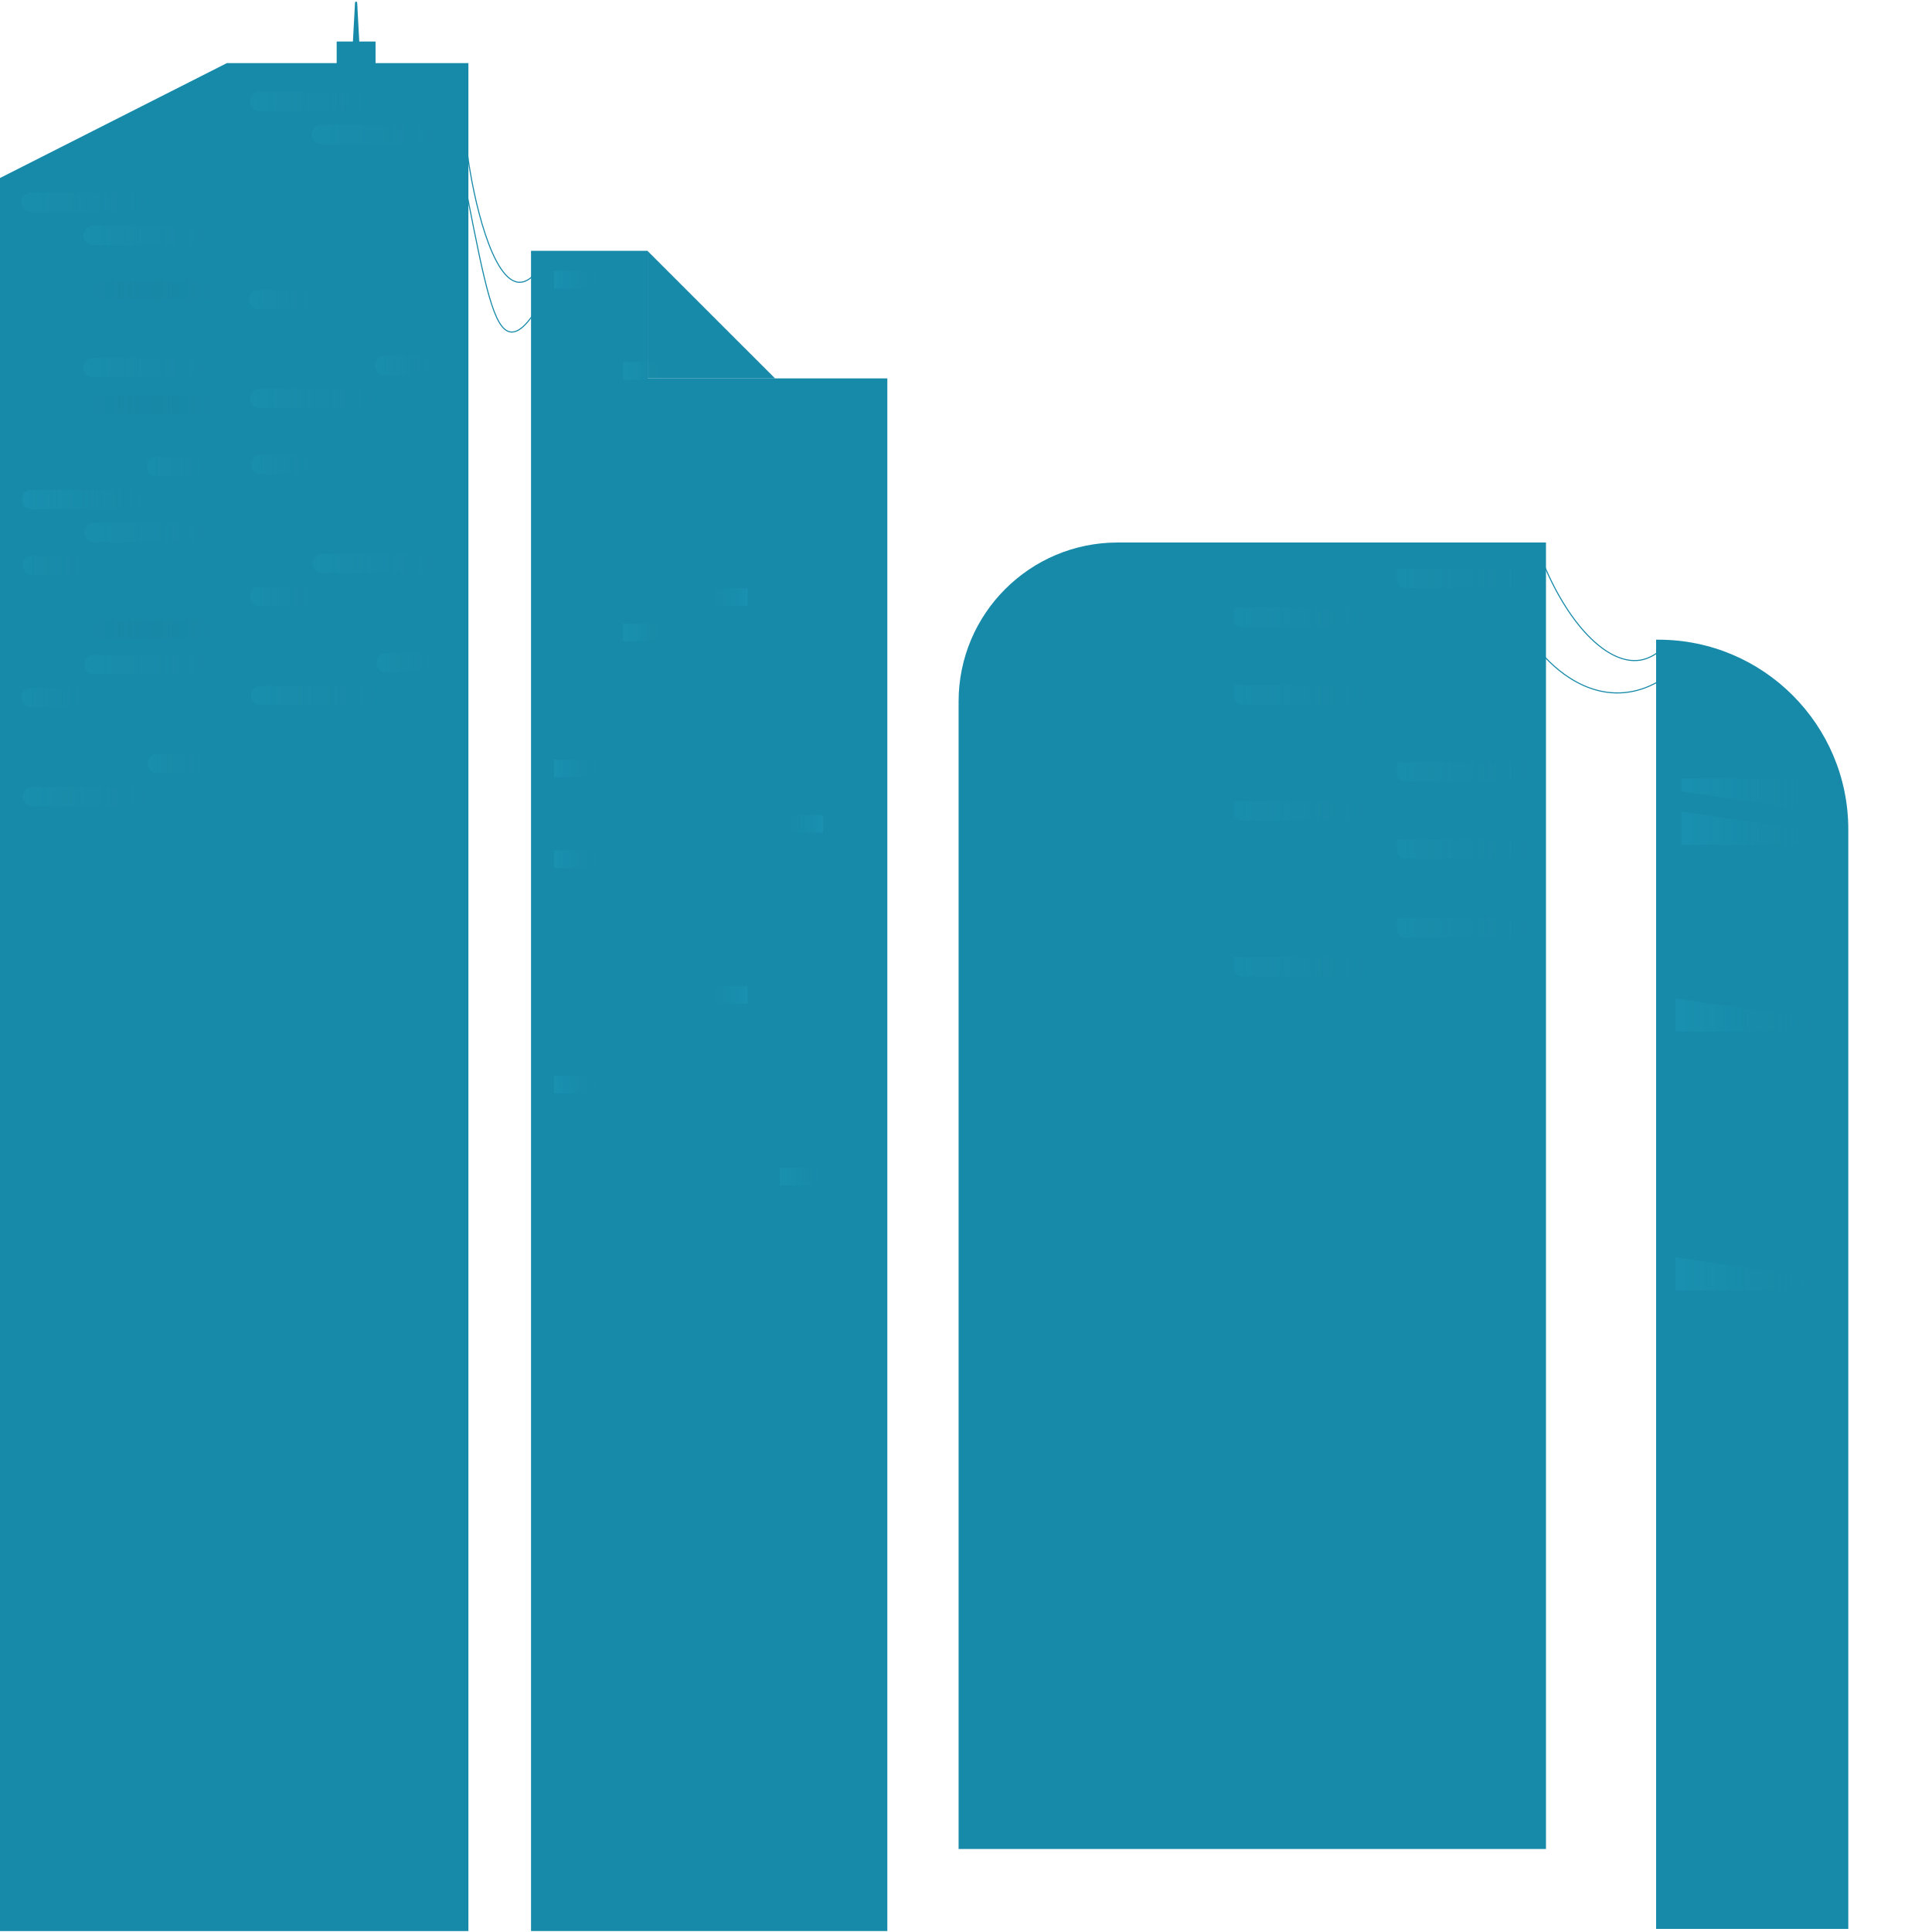
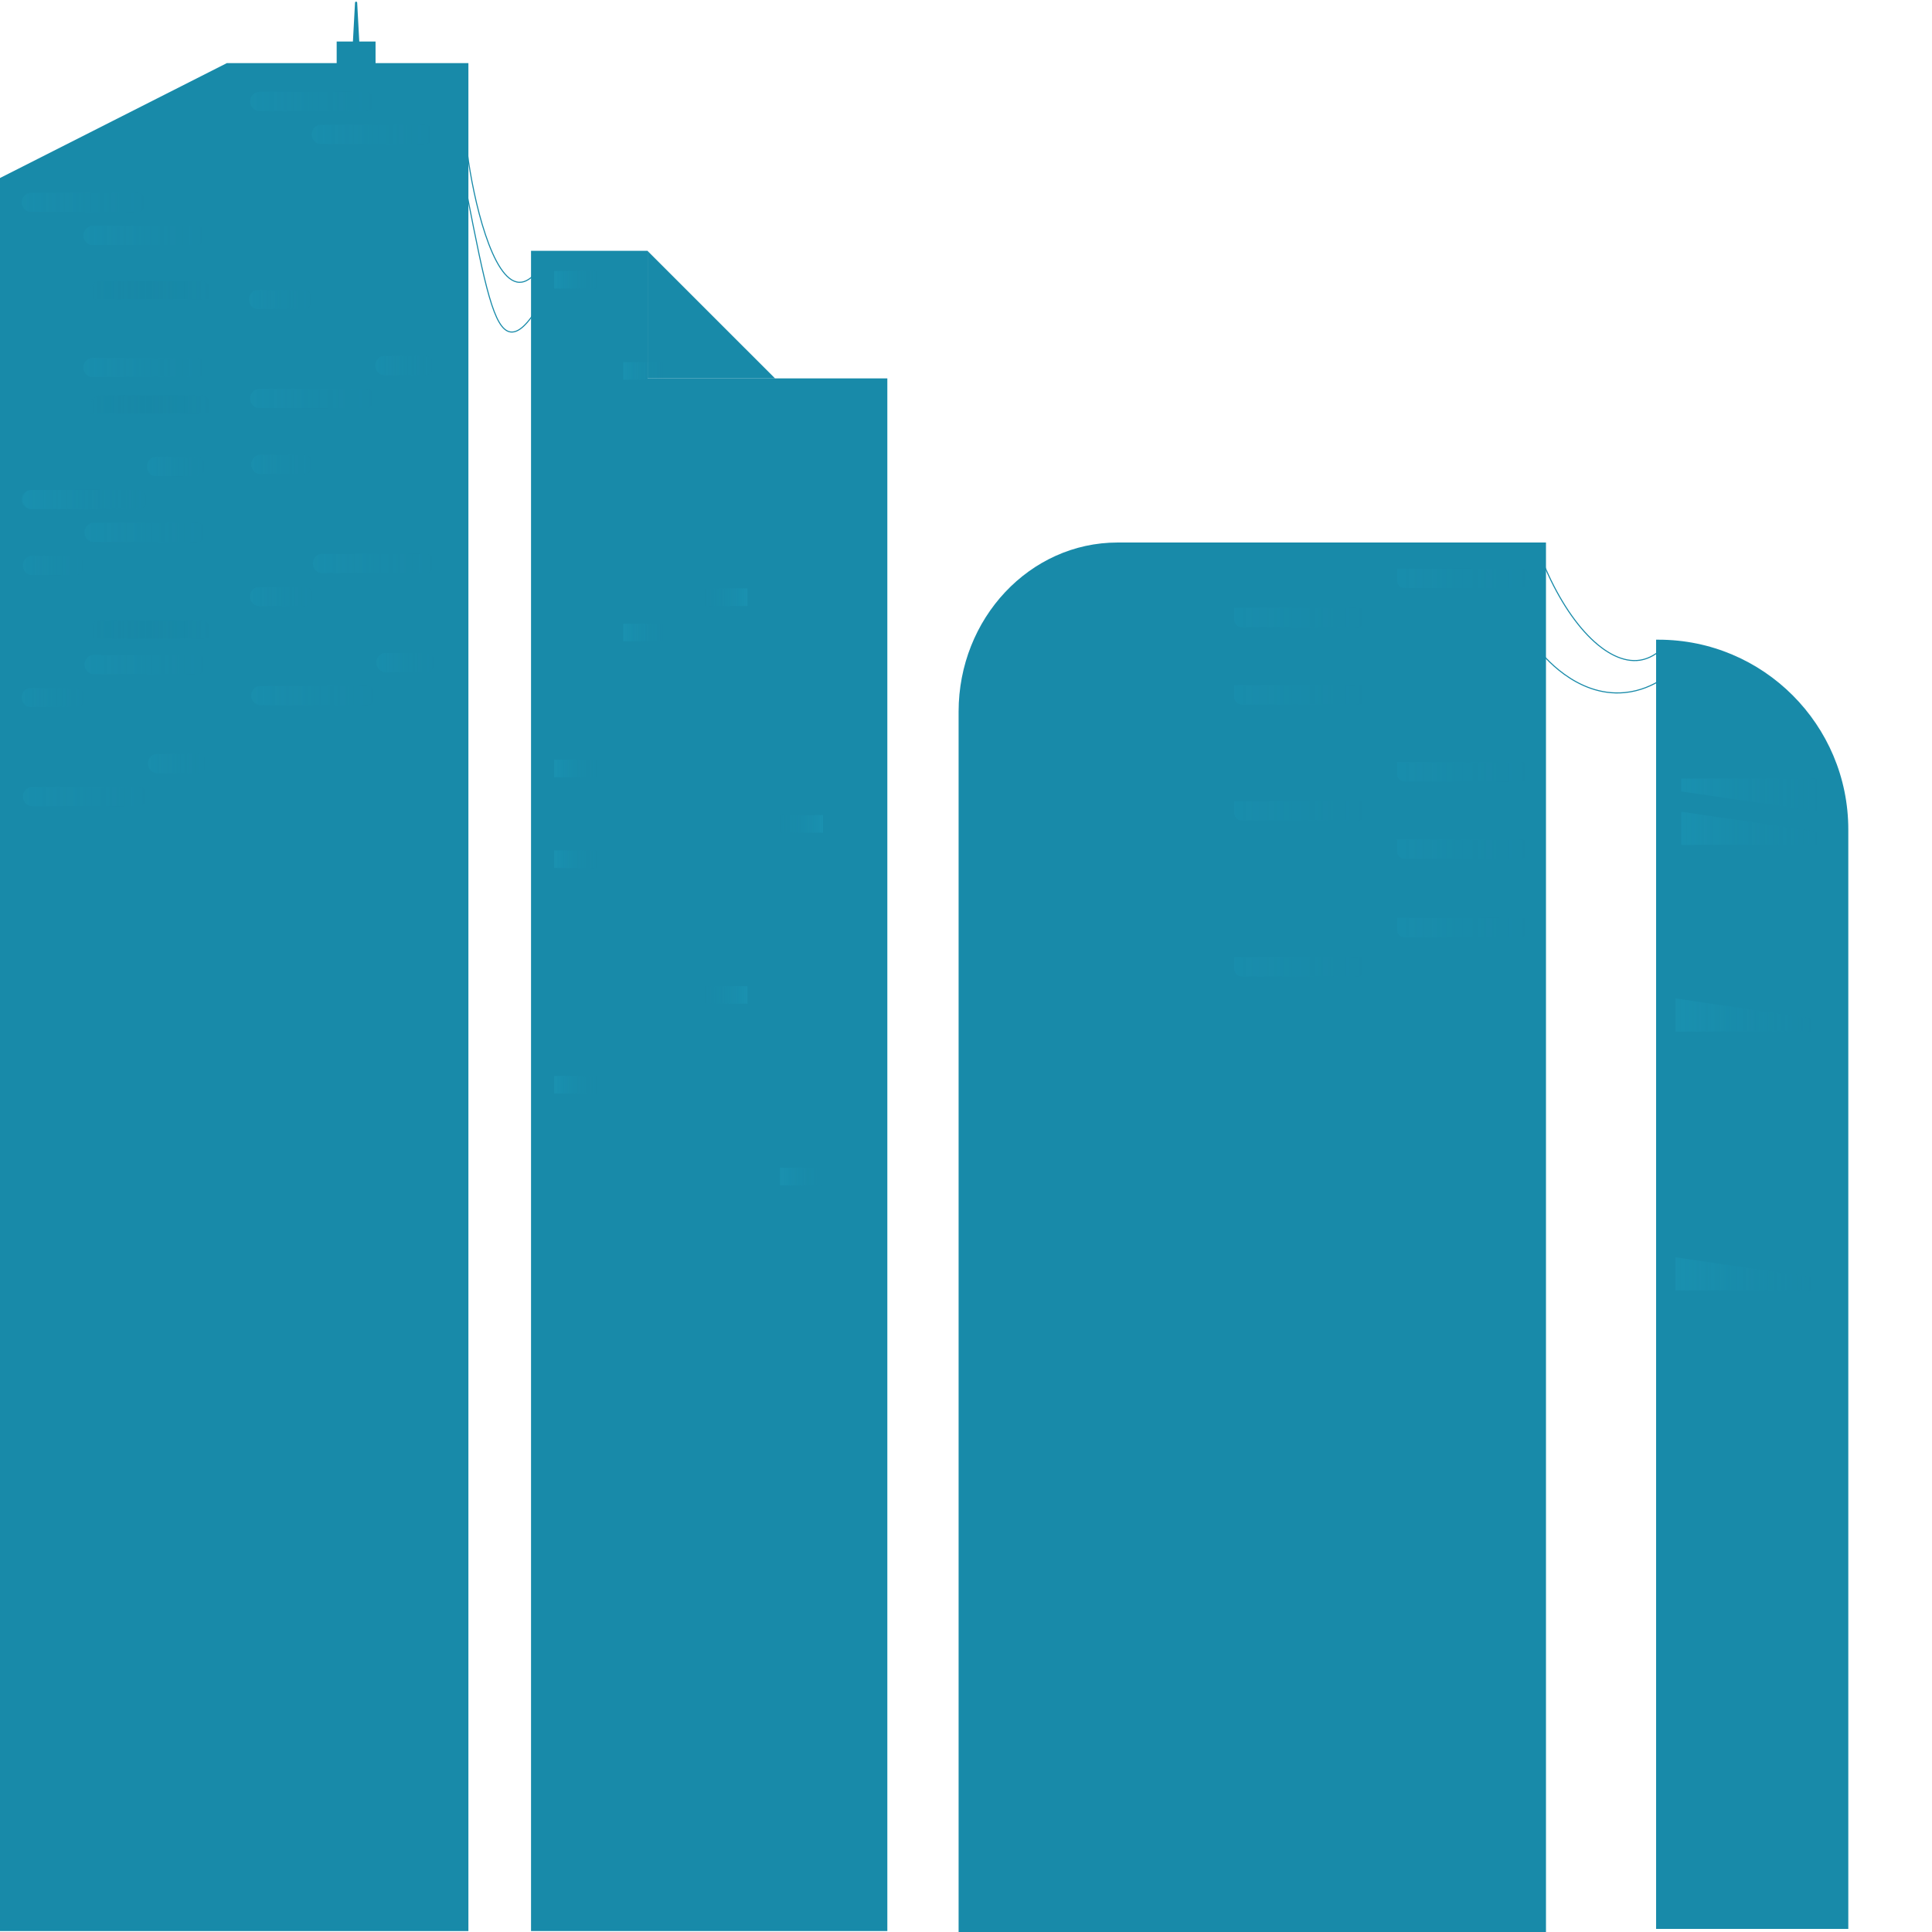
<svg xmlns="http://www.w3.org/2000/svg" width="671" height="671" viewBox="0 0 671 671" fill="none">
  <path d="M161.55 25.29C161.05 32.05 160.84 41.67 162.3 53.04C164.37 69.15 170.96 97.66 180.3 98.04C182.34 98.12 185.25 96.9 188.92 90.92" stroke="#188AA9" stroke-width="0.37" stroke-miterlimit="10" />
  <path d="M160.05 56.04C160.54 58.76 161.3 62.95 162.3 68.04C168.38 99.02 171.53 114.52 177.3 115.29C179.22 115.54 182.33 114.36 187.05 106.29" stroke="#188AA9" stroke-width="0.37" stroke-miterlimit="10" />
  <path d="M535.05 193.29C544.17 216.6 558.18 230.99 569.55 229.29C571.67 228.97 574.24 228.01 577.05 225.54" stroke="#188AA9" stroke-width="0.37" stroke-miterlimit="10" />
  <path d="M534.3 225.54C535.36 226.94 547.22 242.19 564.3 240.54C569.76 240.01 574.1 237.91 577.05 236.04" stroke="#188AA9" stroke-width="0.37" stroke-miterlimit="10" />
  <path d="M575.18 222.17H576C612.39 222.17 641.93 251.71 641.93 288.1V669.92H575.18V222.17Z" fill="#188AA9" />
  <g opacity="0.21">
    <path opacity="0.6" d="M629.9 353.8V358.28H581.92V346.77L629.9 353.8Z" fill="url(#paint0_linear_893_26)" />
    <path opacity="0.6" d="M581.92 392.19V387.71H629.9V399.22L581.92 392.19Z" fill="url(#paint1_linear_893_26)" />
    <path opacity="0.6" d="M629.9 406.26V410.74H581.92V399.22L629.9 406.26Z" fill="url(#paint2_linear_893_26)" />
    <path opacity="0.6" d="M629.87 443.7V448.17H581.89V436.66L629.87 443.7Z" fill="url(#paint3_linear_893_26)" />
  </g>
  <g opacity="0.21">
    <path opacity="0.6" d="M583.92 274.88V270.4H631.9V281.92L583.92 274.88Z" fill="url(#paint4_linear_893_26)" />
    <path opacity="0.6" d="M631.9 288.96V293.43H583.92V281.92L631.9 288.96Z" fill="url(#paint5_linear_893_26)" />
  </g>
-   <path d="M388.14 188.42H536.93V642.17H332.93V243.63C332.93 213.16 357.67 188.42 388.14 188.42Z" fill="#188AA9" />
+   <path d="M 388.14 188.42 L 536.93 188.42 L 536.93 671.404 L 332.93 671.404 L 332.93 247.188 C 332.93 214.754 357.67 188.42 388.14 188.42 Z" fill="#188AA9" style="" />
  <g opacity="0.07">
    <path d="M485.18 197.53H530.93V201.57C530.93 203.05 529.73 204.25 528.25 204.25H487.86C486.38 204.25 485.18 203.05 485.18 201.57V197.53Z" fill="url(#paint6_linear_893_26)" />
    <path d="M487.86 271.4C486.38 271.4 485.18 270.2 485.18 268.72V264.68H530.93V268.72C530.93 270.2 529.73 271.4 528.25 271.4" fill="url(#paint7_linear_893_26)" />
    <path d="M485.18 291.55H530.93V295.59C530.93 297.07 529.73 298.27 528.25 298.27H487.86C486.38 298.27 485.18 297.07 485.18 295.59V291.55Z" fill="url(#paint8_linear_893_26)" />
    <path d="M485.18 318.83H530.93V322.87C530.93 324.35 529.73 325.55 528.25 325.55H487.86C486.38 325.55 485.18 324.35 485.18 322.87V318.83Z" fill="url(#paint9_linear_893_26)" />
  </g>
  <g opacity="0.07">
    <path d="M428.66 211.13H474.41V215.17C474.41 216.65 473.21 217.85 471.73 217.85H431.34C429.86 217.85 428.66 216.65 428.66 215.17V211.13Z" fill="url(#paint10_linear_893_26)" />
    <path d="M428.66 237.99H474.41V242.03C474.41 243.51 473.21 244.71 471.73 244.71H431.34C429.86 244.71 428.66 243.51 428.66 242.03V237.99Z" fill="url(#paint11_linear_893_26)" />
    <path d="M428.66 278.28H474.41V282.32C474.41 283.8 473.21 285 471.73 285H431.34C429.86 285 428.66 283.8 428.66 282.32V278.28Z" fill="url(#paint12_linear_893_26)" />
    <path d="M428.66 332.43H474.41V336.47C474.41 337.95 473.21 339.15 471.73 339.15H431.34C429.86 339.15 428.66 337.95 428.66 336.47V332.43Z" fill="url(#paint13_linear_893_26)" />
  </g>
  <path d="M308.18 131.42V670.67H184.43V87.11H224.93V131.42H308.18Z" fill="#188AA9" />
  <path d="M269.18 131.42H224.93V87.17L269.18 131.42Z" fill="#188AA9" />
  <g opacity="0.35">
    <path opacity="0.39" d="M207.33 94.11H192.43V100.22H207.33V94.11Z" fill="url(#paint14_linear_893_26)" />
    <path opacity="0.39" d="M231.33 125.78H216.43V131.89H231.33V125.78Z" fill="url(#paint15_linear_893_26)" />
    <path opacity="0.39" d="M231.33 216.61H216.43V222.72H231.33V216.61Z" fill="url(#paint16_linear_893_26)" />
    <path opacity="0.39" d="M207.33 263.85H192.43V269.96H207.33V263.85Z" fill="url(#paint17_linear_893_26)" />
    <path opacity="0.39" d="M207.33 295.35H192.43V301.46H207.33V295.35Z" fill="url(#paint18_linear_893_26)" />
    <path opacity="0.39" d="M207.33 373.67H192.43V379.78H207.33V373.67Z" fill="url(#paint19_linear_893_26)" />
    <path opacity="0.39" d="M270.95 411.69H285.85V405.58H270.95V411.69Z" fill="url(#paint20_linear_893_26)" />
    <path opacity="0.39" d="M244.7 348.61H259.6V342.5H244.7V348.61Z" fill="url(#paint21_linear_893_26)" />
    <path opacity="0.39" d="M270.95 289.2H285.85V283.09H270.95V289.2Z" fill="url(#paint22_linear_893_26)" />
    <path opacity="0.39" d="M244.7 210.46H259.6V204.35H244.7V210.46Z" fill="url(#paint23_linear_893_26)" />
  </g>
  <path d="M162.68 21.92V670.67H-0.07V61.86L78.79 21.92H162.68Z" fill="#188AA9" />
  <g opacity="0.19">
    <g opacity="0.4">
      <path d="M130.35 138.41C130.35 136.58 128.97 135.09 127.27 135.09H89.96C88.26 135.09 86.88 136.58 86.88 138.41C86.88 140.24 88.26 141.73 89.96 141.73H127.27C128.97 141.73 130.35 140.24 130.35 138.41Z" fill="url(#paint24_linear_893_26)" />
      <path d="M150.68 126.95C150.68 125.12 149.3 123.63 147.6 123.63H133.42C131.72 123.63 130.34 125.12 130.34 126.95C130.34 128.78 131.72 130.27 133.42 130.27H147.6C149.3 130.27 150.68 128.78 150.68 126.95Z" fill="url(#paint25_linear_893_26)" />
      <path d="M108.52 104.02C108.52 102.19 107.14 100.7 105.44 100.7H89.55C87.85 100.7 86.47 102.19 86.47 104.02C86.47 105.85 87.85 107.34 89.55 107.34H105.44C107.14 107.34 108.52 105.85 108.52 104.02Z" fill="url(#paint26_linear_893_26)" />
      <path d="M150.68 46.69C150.68 44.86 149.3 43.37 147.6 43.37H111.36C109.66 43.37 108.28 44.86 108.28 46.69C108.28 48.52 109.66 50.01 111.36 50.01H147.6C149.3 50.01 150.68 48.52 150.68 46.69Z" fill="url(#paint27_linear_893_26)" />
      <path d="M130.27 35.23C130.27 33.4 128.89 31.91 127.19 31.91H89.96C88.26 31.91 86.88 33.4 86.88 35.23C86.88 37.06 88.26 38.55 89.96 38.55H127.19C128.89 38.55 130.27 37.06 130.27 35.23Z" fill="url(#paint28_linear_893_26)" />
    </g>
    <g opacity="0.4">
      <path d="M130.72 241.57C130.72 239.74 129.34 238.25 127.64 238.25H90.33C88.63 238.25 87.25 239.74 87.25 241.57C87.25 243.4 88.63 244.89 90.33 244.89H127.64C129.34 244.89 130.72 243.4 130.72 241.57Z" fill="url(#paint29_linear_893_26)" />
      <path d="M151.06 230.11C151.06 228.28 149.68 226.79 147.98 226.79H133.8C132.1 226.79 130.72 228.28 130.72 230.11C130.72 231.94 132.1 233.43 133.8 233.43H147.98C149.68 233.43 151.06 231.94 151.06 230.11Z" fill="url(#paint30_linear_893_26)" />
      <path d="M108.9 207.17C108.9 205.34 107.52 203.85 105.82 203.85H89.93C88.23 203.85 86.85 205.34 86.85 207.17C86.85 209 88.23 210.49 89.93 210.49H105.82C107.52 210.49 108.9 209 108.9 207.17Z" fill="url(#paint31_linear_893_26)" />
      <path d="M151.06 195.71C151.06 193.88 149.68 192.39 147.98 192.39H111.74C110.04 192.39 108.66 193.88 108.66 195.71C108.66 197.54 110.04 199.03 111.74 199.03H147.98C149.68 199.03 151.06 197.54 151.06 195.71Z" fill="url(#paint32_linear_893_26)" />
      <path d="M108.66 161.31C108.66 159.48 107.28 157.99 105.58 157.99H90.34C88.64 157.99 87.26 159.48 87.26 161.31C87.26 163.14 88.64 164.63 90.34 164.63H105.58C107.28 164.63 108.66 163.14 108.66 161.31Z" fill="url(#paint33_linear_893_26)" />
    </g>
    <g opacity="0.4">
      <path d="M51.03 173.49C51.03 171.66 49.65 170.17 47.95 170.17H10.64C8.94 170.17 7.56 171.66 7.56 173.49C7.56 175.32 8.94 176.81 10.64 176.81H47.95C49.65 176.81 51.03 175.32 51.03 173.49Z" fill="url(#paint34_linear_893_26)" />
      <path d="M71.37 162.03C71.37 160.2 69.99 158.71 68.29 158.71H54.11C52.41 158.71 51.03 160.2 51.03 162.03C51.03 163.86 52.41 165.35 54.11 165.35H68.29C69.99 165.35 71.37 163.86 71.37 162.03Z" fill="url(#paint35_linear_893_26)" />
      <path d="M71.37 127.63C71.37 125.8 69.99 124.31 68.29 124.31H32.05C30.35 124.31 28.97 125.8 28.97 127.63C28.97 129.46 30.35 130.95 32.05 130.95H68.29C69.99 130.95 71.37 129.46 71.37 127.63Z" fill="url(#paint36_linear_893_26)" />
      <path d="M71.37 81.77C71.37 79.94 69.99 78.45 68.29 78.45H32.05C30.35 78.45 28.97 79.94 28.97 81.77C28.97 83.6 30.35 85.09 32.05 85.09H68.29C69.99 85.09 71.37 83.6 71.37 81.77Z" fill="url(#paint37_linear_893_26)" />
      <path d="M50.96 70.3C50.96 68.47 49.58 66.98 47.88 66.98H10.65C8.95 66.98 7.57 68.47 7.57 70.3C7.57 72.13 8.95 73.62 10.65 73.62H47.88C49.58 73.62 50.96 72.13 50.96 70.3Z" fill="url(#paint38_linear_893_26)" />
    </g>
    <g opacity="0.4">
      <path d="M51.41 276.65C51.41 274.82 50.03 273.33 48.33 273.33H11.02C9.32 273.33 7.94 274.82 7.94 276.65C7.94 278.48 9.32 279.97 11.02 279.97H48.33C50.03 279.97 51.41 278.48 51.41 276.65Z" fill="url(#paint39_linear_893_26)" />
      <path d="M71.75 265.18C71.75 263.35 70.37 261.86 68.67 261.86H54.49C52.79 261.86 51.41 263.35 51.41 265.18C51.41 267.01 52.79 268.5 54.49 268.5H68.67C70.37 268.5 71.75 267.01 71.75 265.18Z" fill="url(#paint40_linear_893_26)" />
      <path d="M29.59 242.25C29.59 240.42 28.21 238.93 26.51 238.93H10.62C8.92 238.93 7.54 240.42 7.54 242.25C7.54 244.08 8.92 245.57 10.62 245.57H26.51C28.21 245.57 29.59 244.08 29.59 242.25Z" fill="url(#paint41_linear_893_26)" />
      <path d="M71.75 230.79C71.75 228.96 70.37 227.47 68.67 227.47H32.43C30.73 227.47 29.35 228.96 29.35 230.79C29.35 232.62 30.73 234.11 32.43 234.11H68.67C70.37 234.11 71.75 232.62 71.75 230.79Z" fill="url(#paint42_linear_893_26)" />
      <path d="M29.35 196.39C29.35 194.56 27.97 193.07 26.27 193.07H11.03C9.33 193.07 7.95 194.56 7.95 196.39C7.95 198.22 9.33 199.71 11.03 199.71H26.27C27.97 199.71 29.35 198.22 29.35 196.39Z" fill="url(#paint43_linear_893_26)" />
      <path d="M71.75 184.92C71.75 183.09 70.37 181.6 68.67 181.6H32.43C30.73 181.6 29.35 183.09 29.35 184.92C29.35 186.75 30.73 188.24 32.43 188.24H68.67C70.37 188.24 71.75 186.75 71.75 184.92Z" fill="url(#paint44_linear_893_26)" />
      <path d="M51.34 173.46C51.34 171.63 49.96 170.14 48.26 170.14H11.03C9.33 170.14 7.95 171.63 7.95 173.46C7.95 175.29 9.33 176.78 11.03 176.78H48.26C49.96 176.78 51.34 175.29 51.34 173.46Z" fill="url(#paint45_linear_893_26)" />
    </g>
  </g>
  <path d="M130.43 14.42H116.93V24.92H130.43V14.42Z" fill="#188AA9" />
  <path d="M122.49 15.92L123.3 0.92C123.32 0.46 124.03 0.46 124.05 0.92L124.86 15.92C124.91 17.56 122.44 17.57 122.48 15.92H122.49Z" fill="#188AA9" />
  <g opacity="0.22">
    <path opacity="0.6" d="M35.15 97.54H69.68C71.81 97.54 73.55 99.27 73.55 101.41V103.95H31.28V101.41C31.28 99.28 33.01 97.54 35.15 97.54Z" fill="url(#paint46_linear_893_26)" />
    <path opacity="0.6" d="M35.15 137.24H69.68C71.81 137.24 73.55 138.97 73.55 141.11V143.65H31.28V141.11C31.28 138.98 33.01 137.24 35.15 137.24Z" fill="url(#paint47_linear_893_26)" />
    <path opacity="0.6" d="M35.15 215.37H69.68C71.81 215.37 73.55 217.1 73.55 219.24V221.78H31.28V219.24C31.28 217.11 33.01 215.37 35.15 215.37Z" fill="url(#paint48_linear_893_26)" />
  </g>
  <defs>
    <linearGradient id="paint0_linear_893_26" x1="581.92" y1="352.52" x2="629.9" y2="352.52" gradientUnits="userSpaceOnUse">
      <stop stop-color="#24BDDE" />
      <stop offset="1" stop-color="#188AA9" stop-opacity="0" />
    </linearGradient>
    <linearGradient id="paint1_linear_893_26" x1="-139.001" y1="393.47" x2="-138.001" y2="393.47" gradientUnits="userSpaceOnUse">
      <stop stop-color="#24BDDE" />
      <stop offset="1" stop-color="#188AA9" stop-opacity="0" />
    </linearGradient>
    <linearGradient id="paint2_linear_893_26" x1="-139.001" y1="404.98" x2="-138.001" y2="404.98" gradientUnits="userSpaceOnUse">
      <stop stop-color="#24BDDE" />
      <stop offset="1" stop-color="#188AA9" stop-opacity="0" />
    </linearGradient>
    <linearGradient id="paint3_linear_893_26" x1="581.89" y1="442.42" x2="629.87" y2="442.42" gradientUnits="userSpaceOnUse">
      <stop stop-color="#24BDDE" />
      <stop offset="1" stop-color="#188AA9" stop-opacity="0" />
    </linearGradient>
    <linearGradient id="paint4_linear_893_26" x1="583.92" y1="276.16" x2="631.9" y2="276.16" gradientUnits="userSpaceOnUse">
      <stop stop-color="#24BDDE" />
      <stop offset="1" stop-color="#188AA9" stop-opacity="0" />
    </linearGradient>
    <linearGradient id="paint5_linear_893_26" x1="583.92" y1="287.68" x2="631.9" y2="287.68" gradientUnits="userSpaceOnUse">
      <stop stop-color="#24BDDE" />
      <stop offset="1" stop-color="#188AA9" stop-opacity="0" />
    </linearGradient>
    <linearGradient id="paint6_linear_893_26" x1="485.18" y1="200.89" x2="530.93" y2="200.89" gradientUnits="userSpaceOnUse">
      <stop stop-color="#24BDDE" />
      <stop offset="1" stop-color="#188AA9" stop-opacity="0" />
    </linearGradient>
    <linearGradient id="paint7_linear_893_26" x1="485.18" y1="268.05" x2="530.93" y2="268.05" gradientUnits="userSpaceOnUse">
      <stop stop-color="#24BDDE" />
      <stop offset="1" stop-color="#188AA9" stop-opacity="0" />
    </linearGradient>
    <linearGradient id="paint8_linear_893_26" x1="485.18" y1="294.91" x2="530.93" y2="294.91" gradientUnits="userSpaceOnUse">
      <stop stop-color="#24BDDE" />
      <stop offset="1" stop-color="#188AA9" stop-opacity="0" />
    </linearGradient>
    <linearGradient id="paint9_linear_893_26" x1="485.18" y1="322.19" x2="530.93" y2="322.19" gradientUnits="userSpaceOnUse">
      <stop stop-color="#24BDDE" />
      <stop offset="1" stop-color="#188AA9" stop-opacity="0" />
    </linearGradient>
    <linearGradient id="paint10_linear_893_26" x1="428.66" y1="214.48" x2="474.41" y2="214.48" gradientUnits="userSpaceOnUse">
      <stop stop-color="#24BDDE" />
      <stop offset="1" stop-color="#188AA9" stop-opacity="0" />
    </linearGradient>
    <linearGradient id="paint11_linear_893_26" x1="428.66" y1="241.35" x2="474.41" y2="241.35" gradientUnits="userSpaceOnUse">
      <stop stop-color="#24BDDE" />
      <stop offset="1" stop-color="#188AA9" stop-opacity="0" />
    </linearGradient>
    <linearGradient id="paint12_linear_893_26" x1="428.66" y1="281.64" x2="474.41" y2="281.64" gradientUnits="userSpaceOnUse">
      <stop stop-color="#24BDDE" />
      <stop offset="1" stop-color="#188AA9" stop-opacity="0" />
    </linearGradient>
    <linearGradient id="paint13_linear_893_26" x1="428.66" y1="335.78" x2="474.41" y2="335.78" gradientUnits="userSpaceOnUse">
      <stop stop-color="#24BDDE" />
      <stop offset="1" stop-color="#188AA9" stop-opacity="0" />
    </linearGradient>
    <linearGradient id="paint14_linear_893_26" x1="192.43" y1="97.17" x2="207.34" y2="97.17" gradientUnits="userSpaceOnUse">
      <stop stop-color="#24BDDE" />
      <stop offset="1" stop-color="#188AA9" stop-opacity="0" />
    </linearGradient>
    <linearGradient id="paint15_linear_893_26" x1="216.43" y1="128.84" x2="231.34" y2="128.84" gradientUnits="userSpaceOnUse">
      <stop stop-color="#24BDDE" />
      <stop offset="1" stop-color="#188AA9" stop-opacity="0" />
    </linearGradient>
    <linearGradient id="paint16_linear_893_26" x1="216.43" y1="219.66" x2="231.34" y2="219.66" gradientUnits="userSpaceOnUse">
      <stop stop-color="#24BDDE" />
      <stop offset="1" stop-color="#188AA9" stop-opacity="0" />
    </linearGradient>
    <linearGradient id="paint17_linear_893_26" x1="192.43" y1="266.9" x2="207.34" y2="266.9" gradientUnits="userSpaceOnUse">
      <stop stop-color="#24BDDE" />
      <stop offset="1" stop-color="#188AA9" stop-opacity="0" />
    </linearGradient>
    <linearGradient id="paint18_linear_893_26" x1="192.43" y1="298.4" x2="207.34" y2="298.4" gradientUnits="userSpaceOnUse">
      <stop stop-color="#24BDDE" />
      <stop offset="1" stop-color="#188AA9" stop-opacity="0" />
    </linearGradient>
    <linearGradient id="paint19_linear_893_26" x1="192.43" y1="376.73" x2="207.34" y2="376.73" gradientUnits="userSpaceOnUse">
      <stop stop-color="#24BDDE" />
      <stop offset="1" stop-color="#188AA9" stop-opacity="0" />
    </linearGradient>
    <linearGradient id="paint20_linear_893_26" x1="270.95" y1="408.63" x2="285.85" y2="408.63" gradientUnits="userSpaceOnUse">
      <stop stop-color="#24BDDE" />
      <stop offset="1" stop-color="#188AA9" stop-opacity="0" />
    </linearGradient>
    <linearGradient id="paint21_linear_893_26" x1="259.6" y1="345.56" x2="244.69" y2="345.56" gradientUnits="userSpaceOnUse">
      <stop stop-color="#24BDDE" />
      <stop offset="1" stop-color="#188AA9" stop-opacity="0" />
    </linearGradient>
    <linearGradient id="paint22_linear_893_26" x1="285.85" y1="286.15" x2="270.94" y2="286.15" gradientUnits="userSpaceOnUse">
      <stop stop-color="#24BDDE" />
      <stop offset="1" stop-color="#188AA9" stop-opacity="0" />
    </linearGradient>
    <linearGradient id="paint23_linear_893_26" x1="259.6" y1="207.4" x2="244.69" y2="207.4" gradientUnits="userSpaceOnUse">
      <stop stop-color="#24BDDE" />
      <stop offset="1" stop-color="#188AA9" stop-opacity="0" />
    </linearGradient>
    <linearGradient id="paint24_linear_893_26" x1="86.88" y1="138.42" x2="130.35" y2="138.42" gradientUnits="userSpaceOnUse">
      <stop stop-color="#24BDDE" />
      <stop offset="1" stop-color="#188AA9" stop-opacity="0" />
    </linearGradient>
    <linearGradient id="paint25_linear_893_26" x1="130.34" y1="126.95" x2="150.68" y2="126.95" gradientUnits="userSpaceOnUse">
      <stop stop-color="#24BDDE" />
      <stop offset="1" stop-color="#188AA9" stop-opacity="0" />
    </linearGradient>
    <linearGradient id="paint26_linear_893_26" x1="86.48" y1="104.02" x2="108.52" y2="104.02" gradientUnits="userSpaceOnUse">
      <stop stop-color="#24BDDE" />
      <stop offset="1" stop-color="#188AA9" stop-opacity="0" />
    </linearGradient>
    <linearGradient id="paint27_linear_893_26" x1="108.28" y1="46.69" x2="150.68" y2="46.69" gradientUnits="userSpaceOnUse">
      <stop stop-color="#24BDDE" />
      <stop offset="1" stop-color="#188AA9" stop-opacity="0" />
    </linearGradient>
    <linearGradient id="paint28_linear_893_26" x1="86.88" y1="35.23" x2="130.27" y2="35.23" gradientUnits="userSpaceOnUse">
      <stop stop-color="#24BDDE" />
      <stop offset="1" stop-color="#188AA9" stop-opacity="0" />
    </linearGradient>
    <linearGradient id="paint29_linear_893_26" x1="87.26" y1="241.57" x2="130.72" y2="241.57" gradientUnits="userSpaceOnUse">
      <stop stop-color="#24BDDE" />
      <stop offset="1" stop-color="#188AA9" stop-opacity="0" />
    </linearGradient>
    <linearGradient id="paint30_linear_893_26" x1="130.72" y1="230.11" x2="151.06" y2="230.11" gradientUnits="userSpaceOnUse">
      <stop stop-color="#24BDDE" />
      <stop offset="1" stop-color="#188AA9" stop-opacity="0" />
    </linearGradient>
    <linearGradient id="paint31_linear_893_26" x1="86.86" y1="207.17" x2="108.9" y2="207.17" gradientUnits="userSpaceOnUse">
      <stop stop-color="#24BDDE" />
      <stop offset="1" stop-color="#188AA9" stop-opacity="0" />
    </linearGradient>
    <linearGradient id="paint32_linear_893_26" x1="108.66" y1="195.71" x2="151.06" y2="195.71" gradientUnits="userSpaceOnUse">
      <stop stop-color="#24BDDE" />
      <stop offset="1" stop-color="#188AA9" stop-opacity="0" />
    </linearGradient>
    <linearGradient id="paint33_linear_893_26" x1="87.26" y1="161.31" x2="108.66" y2="161.31" gradientUnits="userSpaceOnUse">
      <stop stop-color="#24BDDE" />
      <stop offset="1" stop-color="#188AA9" stop-opacity="0" />
    </linearGradient>
    <linearGradient id="paint34_linear_893_26" x1="7.57" y1="173.5" x2="51.03" y2="173.5" gradientUnits="userSpaceOnUse">
      <stop stop-color="#24BDDE" />
      <stop offset="1" stop-color="#188AA9" stop-opacity="0" />
    </linearGradient>
    <linearGradient id="paint35_linear_893_26" x1="51.03" y1="162.03" x2="71.37" y2="162.03" gradientUnits="userSpaceOnUse">
      <stop stop-color="#24BDDE" />
      <stop offset="1" stop-color="#188AA9" stop-opacity="0" />
    </linearGradient>
    <linearGradient id="paint36_linear_893_26" x1="28.97" y1="127.63" x2="71.37" y2="127.63" gradientUnits="userSpaceOnUse">
      <stop stop-color="#24BDDE" />
      <stop offset="1" stop-color="#188AA9" stop-opacity="0" />
    </linearGradient>
    <linearGradient id="paint37_linear_893_26" x1="28.97" y1="81.77" x2="71.37" y2="81.77" gradientUnits="userSpaceOnUse">
      <stop stop-color="#24BDDE" />
      <stop offset="1" stop-color="#188AA9" stop-opacity="0" />
    </linearGradient>
    <linearGradient id="paint38_linear_893_26" x1="7.57" y1="70.3" x2="50.96" y2="70.3" gradientUnits="userSpaceOnUse">
      <stop stop-color="#24BDDE" />
      <stop offset="1" stop-color="#188AA9" stop-opacity="0" />
    </linearGradient>
    <linearGradient id="paint39_linear_893_26" x1="7.95" y1="276.65" x2="51.41" y2="276.65" gradientUnits="userSpaceOnUse">
      <stop stop-color="#24BDDE" />
      <stop offset="1" stop-color="#188AA9" stop-opacity="0" />
    </linearGradient>
    <linearGradient id="paint40_linear_893_26" x1="51.41" y1="265.18" x2="71.75" y2="265.18" gradientUnits="userSpaceOnUse">
      <stop stop-color="#24BDDE" />
      <stop offset="1" stop-color="#188AA9" stop-opacity="0" />
    </linearGradient>
    <linearGradient id="paint41_linear_893_26" x1="7.54" y1="242.25" x2="29.59" y2="242.25" gradientUnits="userSpaceOnUse">
      <stop stop-color="#24BDDE" />
      <stop offset="1" stop-color="#188AA9" stop-opacity="0" />
    </linearGradient>
    <linearGradient id="paint42_linear_893_26" x1="29.35" y1="230.79" x2="71.75" y2="230.79" gradientUnits="userSpaceOnUse">
      <stop stop-color="#24BDDE" />
      <stop offset="1" stop-color="#188AA9" stop-opacity="0" />
    </linearGradient>
    <linearGradient id="paint43_linear_893_26" x1="7.95" y1="196.39" x2="29.35" y2="196.39" gradientUnits="userSpaceOnUse">
      <stop stop-color="#24BDDE" />
      <stop offset="1" stop-color="#188AA9" stop-opacity="0" />
    </linearGradient>
    <linearGradient id="paint44_linear_893_26" x1="29.35" y1="184.92" x2="71.75" y2="184.92" gradientUnits="userSpaceOnUse">
      <stop stop-color="#24BDDE" />
      <stop offset="1" stop-color="#188AA9" stop-opacity="0" />
    </linearGradient>
    <linearGradient id="paint45_linear_893_26" x1="7.95" y1="173.46" x2="51.34" y2="173.46" gradientUnits="userSpaceOnUse">
      <stop stop-color="#24BDDE" />
      <stop offset="1" stop-color="#188AA9" stop-opacity="0" />
    </linearGradient>
    <linearGradient id="paint46_linear_893_26" x1="31.28" y1="100.74" x2="73.55" y2="100.74" gradientUnits="userSpaceOnUse">
      <stop stop-color="#188AA9" />
      <stop offset="0.43" stop-color="#127290" stop-opacity="0.54" />
      <stop offset="0.82" stop-color="#0D5E7C" stop-opacity="0.15" />
      <stop offset="1" stop-color="#0C5775" stop-opacity="0" />
    </linearGradient>
    <linearGradient id="paint47_linear_893_26" x1="31.28" y1="140.44" x2="73.55" y2="140.44" gradientUnits="userSpaceOnUse">
      <stop stop-color="#188AA9" />
      <stop offset="0.43" stop-color="#127290" stop-opacity="0.54" />
      <stop offset="0.82" stop-color="#0D5E7C" stop-opacity="0.15" />
      <stop offset="1" stop-color="#0C5775" stop-opacity="0" />
    </linearGradient>
    <linearGradient id="paint48_linear_893_26" x1="31.28" y1="218.57" x2="73.55" y2="218.57" gradientUnits="userSpaceOnUse">
      <stop stop-color="#188AA9" />
      <stop offset="0.43" stop-color="#127290" stop-opacity="0.54" />
      <stop offset="0.82" stop-color="#0D5E7C" stop-opacity="0.15" />
      <stop offset="1" stop-color="#0C5775" stop-opacity="0" />
    </linearGradient>
  </defs>
</svg>
